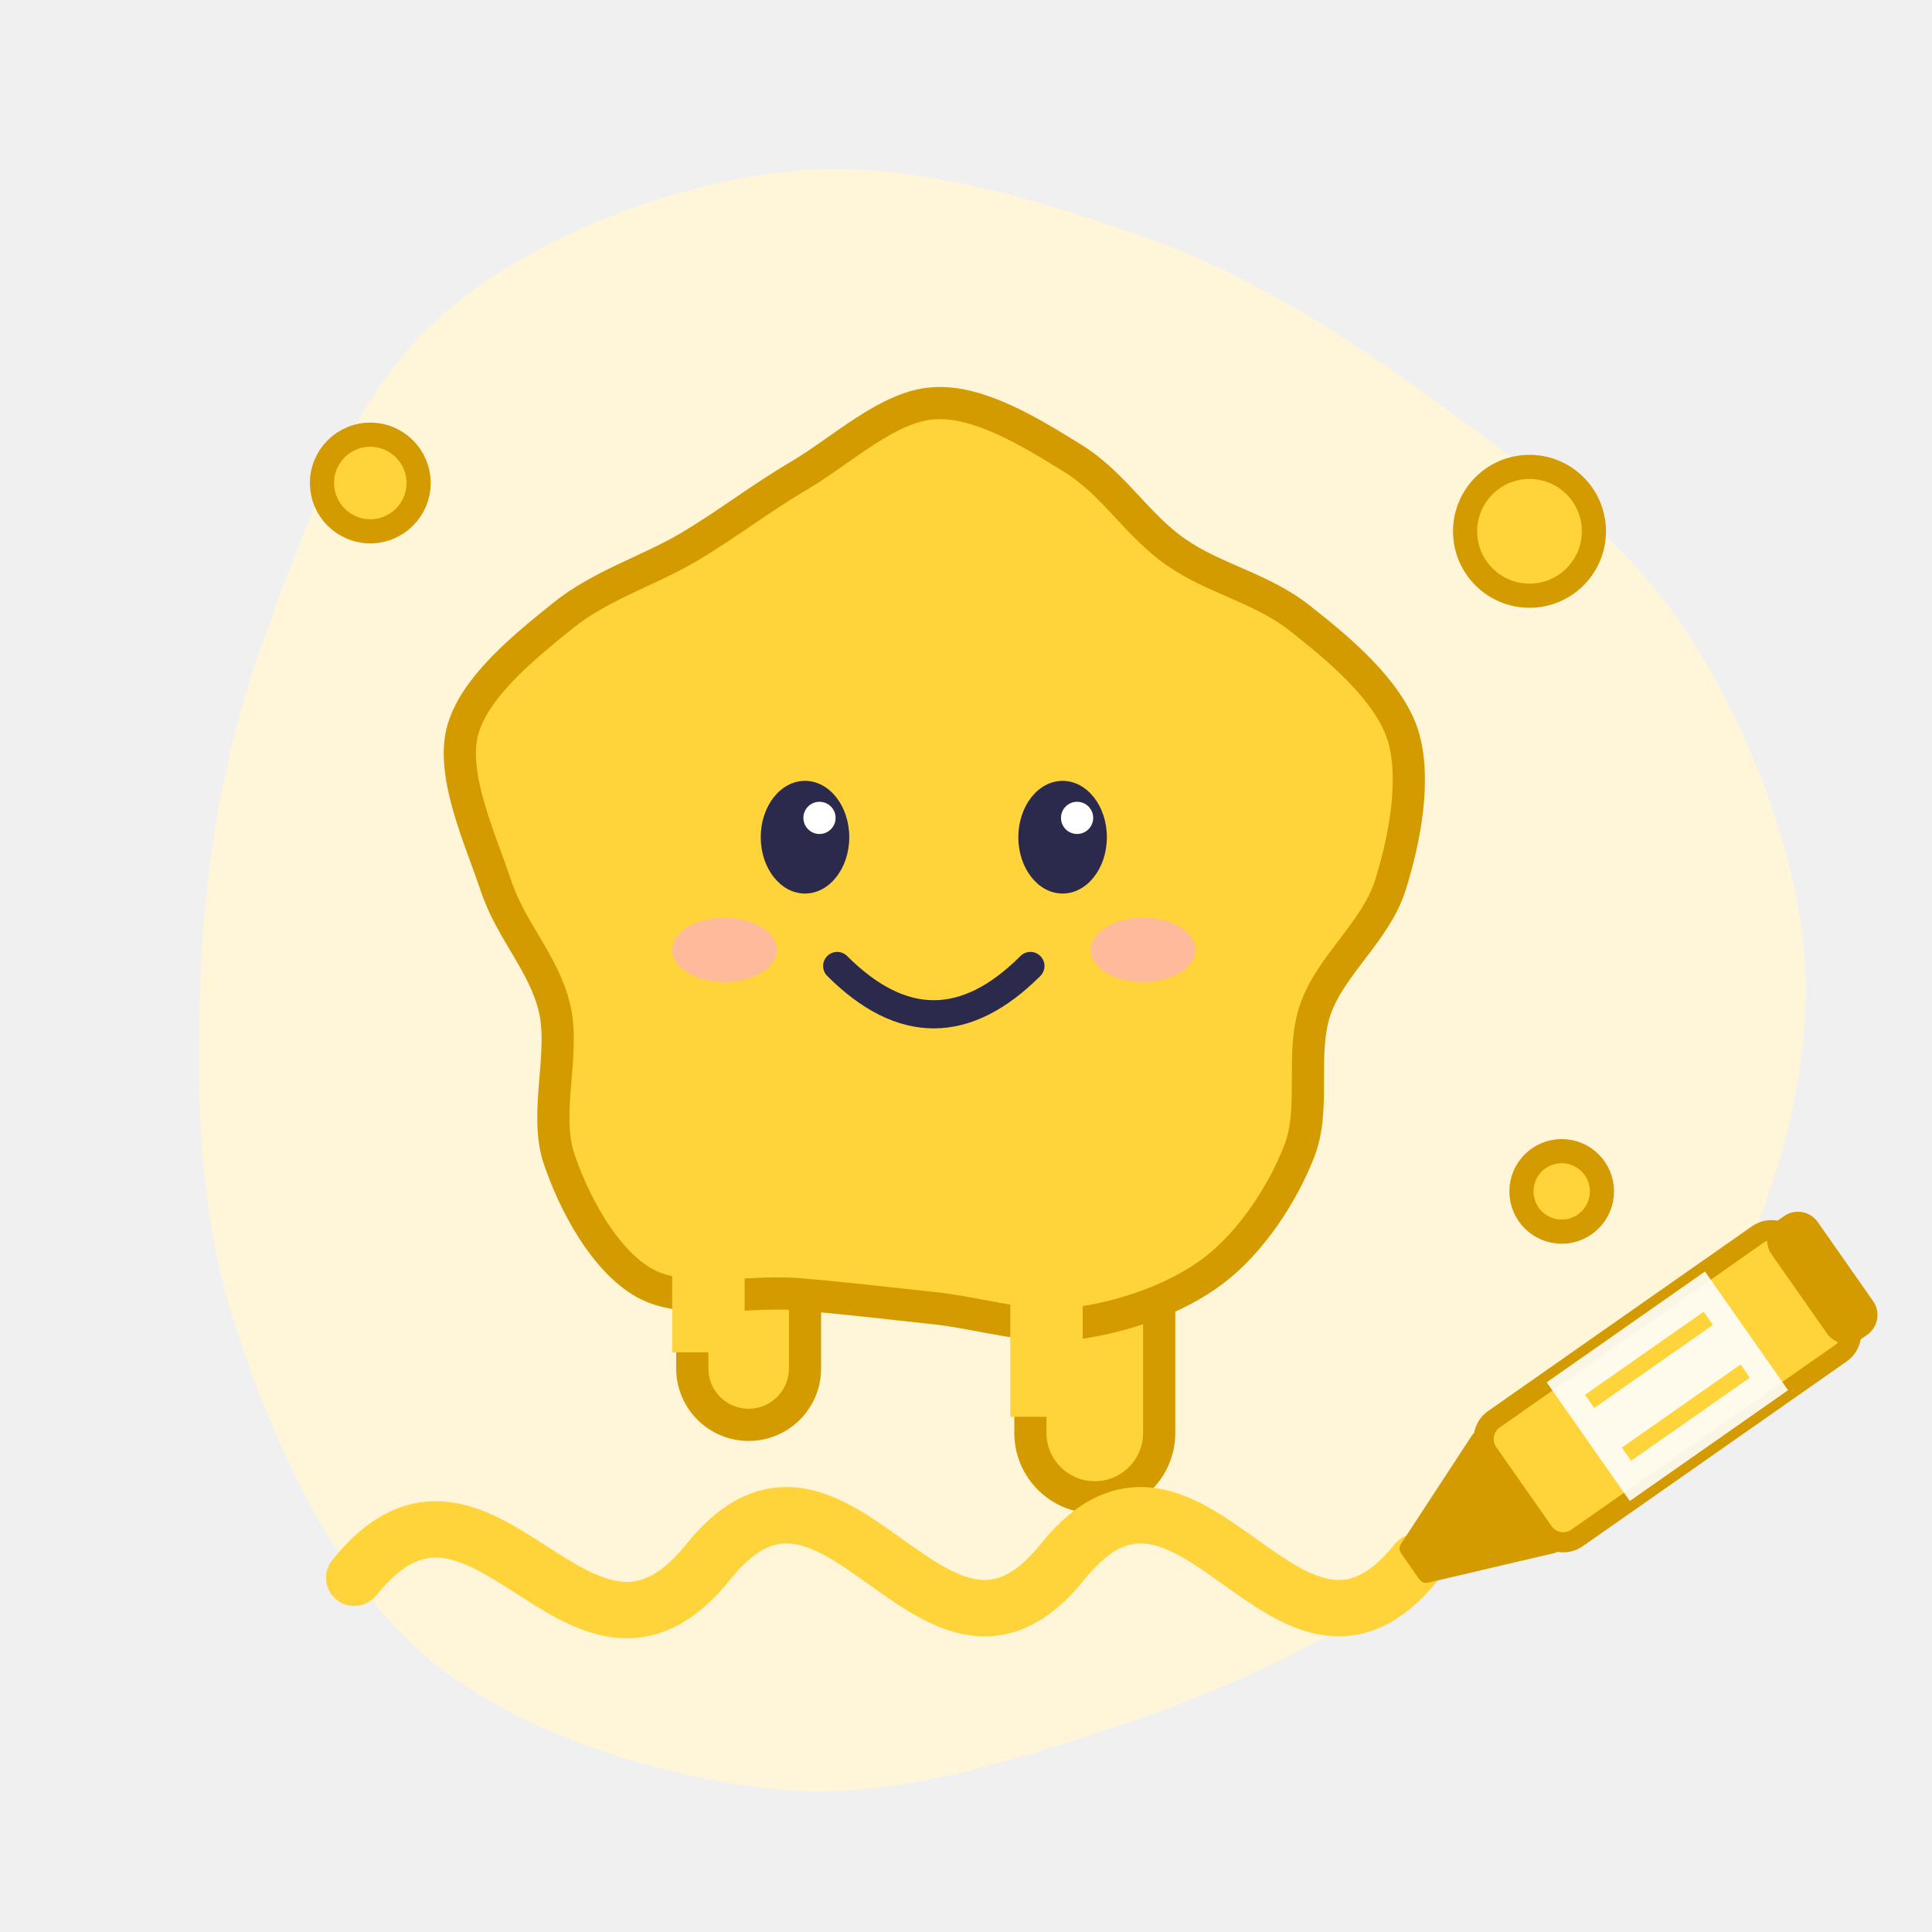
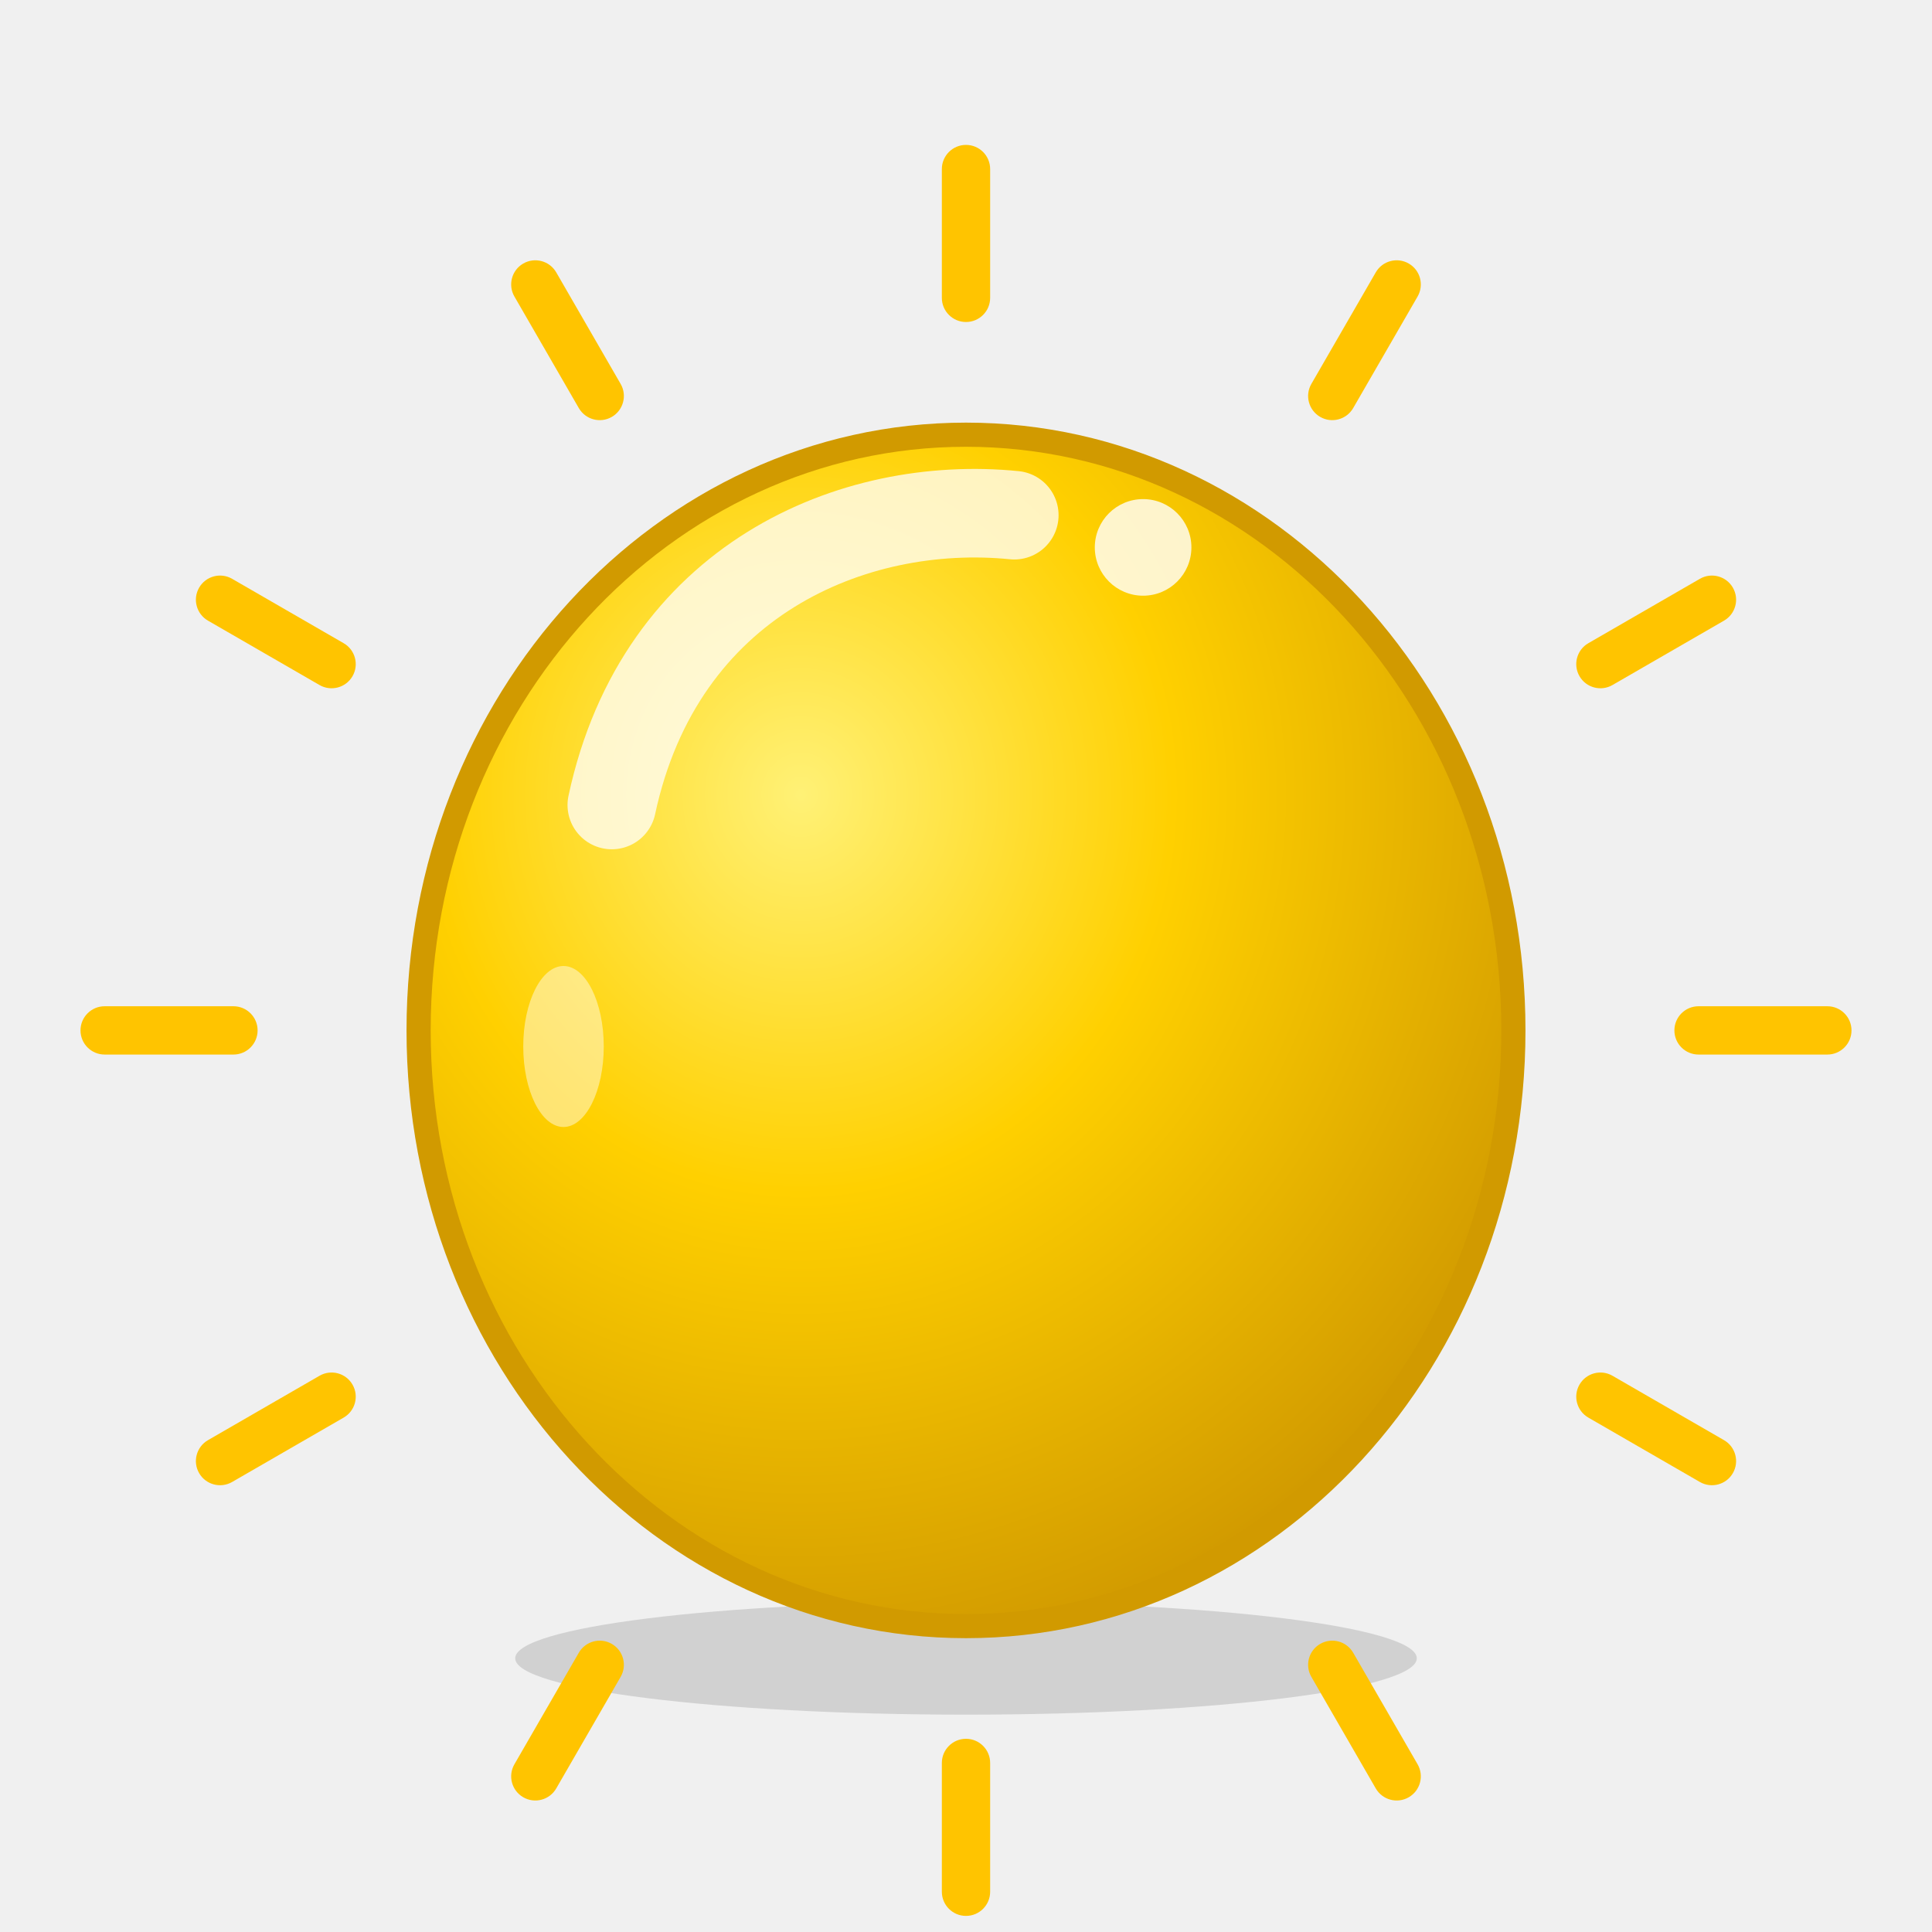
<svg xmlns="http://www.w3.org/2000/svg" viewBox="0 0 240 240">
-   <style>.sc{stroke-dasharray:155;animation:sc 3.2s linear -.38s 3 both}@keyframes sc{0%{stroke-dashoffset:0;opacity:1}10%{stroke-dashoffset:0;opacity:0}11.9%{stroke-dashoffset:155;opacity:0}12%{stroke-dashoffset:155;opacity:1}55%,100%{stroke-dashoffset:0;opacity:1}}.cr{transform:translate(176px,194px) rotate(-35deg);animation:cr 3.2s linear -.38s 3 both}@keyframes cr{0%{transform:translate(176px,194px) rotate(-35deg)}6%{transform:translate(110px,176px) rotate(-35deg)}12.0%{transform:translate(44.0px,196.0px) rotate(-35deg)}15.6%{transform:translate(54.7px,190.0px) rotate(-35deg)}19.2%{transform:translate(66.2px,195.1px) rotate(-35deg)}22.8%{transform:translate(77.7px,200.0px) rotate(-35deg)}26.3%{transform:translate(88.2px,193.7px) rotate(-35deg)}29.9%{transform:translate(99.2px,188.3px) rotate(-35deg)}33.5%{transform:translate(110.2px,194.1px) rotate(-35deg)}37.1%{transform:translate(121.5px,199.7px) rotate(-35deg)}40.7%{transform:translate(132.2px,193.7px) rotate(-35deg)}44.2%{transform:translate(142.9px,188.3px) rotate(-35deg)}47.8%{transform:translate(154.2px,194.1px) rotate(-35deg)}51.4%{transform:translate(165.5px,199.7px) rotate(-35deg)}55.0%{transform:translate(176.0px,194.0px) rotate(-35deg)}100%{transform:translate(176px,194px) rotate(-35deg)}}.sp{transform-origin:116px 110px;animation:sp 3.2s ease-in-out -.38s 3 both}@keyframes sp{0%,56%,100%{transform:scale(1)}62%{transform:scale(.9)}72%{transform:scale(1.08)}82%{transform:scale(1)}}.dr{transform-box:fill-box;transform-origin:center;animation:dr 3.2s ease-in-out -.38s 3 both}.dr2{animation-delay:-.26s}.dr3{animation-delay:-.14s}@keyframes dr{0%,58%,100%{transform:scale(1)}62%{transform:scale(0)}76%{transform:scale(1.3)}86%{transform:scale(1)}}.ey{transform-origin:116px 104px;animation:ey 3.2s -.38s 3 both}@keyframes ey{0%,88%,94%,100%{transform:scaleY(1)}91%{transform:scaleY(.1)}}@media (prefers-reduced-motion:reduce){*{animation:none!important}}</style>
-   <path d="M224.3,122C224.6,136.5 219,153.8 211.4,166C203.7,178.2 190,187.1 178.2,195C166.5,203 154.4,209.1 140.9,213.7C127.4,218.2 111.7,223.6 97.1,222.3C82.5,221 64.3,215.4 53.1,205.9C41.8,196.5 34.2,179.6 29.5,165.6C24.8,151.6 24.3,136.3 24.9,122C25.4,107.7 27.7,93.6 32.6,79.9C37.5,66.2 43.6,49.4 54.3,39.7C65.1,29.9 82.6,23.1 97,21.4C111.5,19.6 127.7,24.4 141.2,29.1C154.7,33.8 166.4,41.2 177.8,49.5C189.2,57.8 202,66.7 209.7,78.8C217.5,90.9 224,107.5 224.3,122Z" fill="#FFF6D9" />
-   <g class="sp">
-     <path d="M86,150 V170 A7,7 0 0 0 100,170 V150 Z M128,152 V178 A8,8 0 0 0 144,178 V148 Z" fill="#FFD43B" stroke="#D49B00" stroke-width="4" stroke-linejoin="round" />
-     <path d="M172.7,110C170.9,115.7 165.3,119.9 163.4,125.4C161.5,130.9 163.5,137.6 161.4,143C159.3,148.4 155.4,154.3 150.8,157.8C146.1,161.4 139.5,163.6 133.7,164.4C127.9,165.2 121.7,163.1 116,162.5C110.3,161.9 105.5,161.3 99.5,160.8C93.5,160.2 85.1,162.2 80.1,159.4C75.1,156.6 71.3,149.5 69.4,143.8C67.6,138.2 70.2,130.9 68.9,125.3C67.6,119.7 63.5,115.7 61.6,110C59.7,104.3 56.1,96.6 57.4,91C58.8,85.4 65.2,80.3 69.9,76.5C74.6,72.7 80.6,70.9 85.5,68C90.4,65.1 94.3,62 99.4,59C104.5,56 110.4,50.4 116,50.1C121.6,49.7 128.2,53.8 133.2,56.9C138.3,60 141.3,65.3 146.1,68.6C150.8,71.9 156.9,73.1 161.6,76.9C166.3,80.6 172.3,85.6 174.2,91.1C176,96.6 174.5,104.3 172.7,110Z" fill="#FFD43B" stroke="#D49B00" stroke-width="4" stroke-linejoin="round" />
-     <path d="M88,151 V168 M130,150 V176" stroke="#FFD43B" stroke-width="9" />
-     <g class="ey">
-       <ellipse cx="100" cy="104" rx="5.5" ry="7" fill="#2B2A4C" />
-       <ellipse cx="132" cy="104" rx="5.5" ry="7" fill="#2B2A4C" />
-       <circle cx="101.8" cy="101.6" r="2" fill="#fff" />
-       <circle cx="133.8" cy="101.6" r="2" fill="#fff" />
-     </g>
-     <path d="M104,120 Q116,132 128,120" fill="none" stroke="#2B2A4C" stroke-width="3.5" stroke-linecap="round" />
-     <ellipse cx="90" cy="118" rx="6.5" ry="4" fill="#FFB3B3" opacity=".8" />
-     <ellipse cx="142" cy="118" rx="6.5" ry="4" fill="#FFB3B3" opacity=".8" />
+   <defs>
+     <radialGradient id="g" cx="35%" cy="30%" r="75%">
+       <stop offset="0" stop-color="#fff176" />
+       <stop offset=".45" stop-color="#ffd000" />
+       <stop offset="1" stop-color="#d19a00" />
+     </radialGradient>
+   </defs>
+   <style>@keyframes bo{0%{transform:translateY(-90px) scale(.9,1.1);opacity:0}12%{opacity:1}28%{transform:translateY(0) scale(1.12,.86)}38%{transform:translateY(-26px) scale(.96,1.05)}48%{transform:translateY(0) scale(1.06,.94)}56%,100%{transform:translateY(0) scale(1)}}.b{transform-origin:120px 202px;animation:bo 1.8s ease-in-out 2 both}.sh{transform-origin:120px 206px;animation:shb 1.8s ease-in-out 2 both}@keyframes shb{0%{transform:scale(.4);opacity:0}28%{transform:scale(1.1)}38%{transform:scale(.8)}48%,100%{transform:scale(1);opacity:.13}}.ry{transform-origin:120px 128px;animation:ry 1.8s linear 2 both}@keyframes ry{0%,25%{transform:rotate(0) scale(.6);opacity:0}40%{opacity:1;transform:rotate(30deg) scale(1)}100%{transform:rotate(90deg) scale(1);opacity:1}}.sp{opacity:0;animation:sp 1.8s ease-in-out 2 both}@keyframes sp{0%,50%,100%{opacity:0;transform:scale(.2) rotate(0)}70%{opacity:1;transform:scale(1) rotate(45deg)}}@media (prefers-reduced-motion:reduce){*{animation:none!important}}</style>
+   <ellipse class="sh" cx="120" cy="206" rx="56" ry="7" fill="#000" opacity=".13" />
+   <g class="ry">
+     <rect x="117" y="18" width="6" height="22" rx="3" fill="#ffc400" transform="rotate(0 120 128)" />
+     <rect x="117" y="18" width="6" height="22" rx="3" fill="#ffc400" transform="rotate(30 120 128)" />
+     <rect x="117" y="18" width="6" height="22" rx="3" fill="#ffc400" transform="rotate(60 120 128)" />
+     <rect x="117" y="18" width="6" height="22" rx="3" fill="#ffc400" transform="rotate(90 120 128)" />
+     <rect x="117" y="18" width="6" height="22" rx="3" fill="#ffc400" transform="rotate(120 120 128)" />
+     <rect x="117" y="18" width="6" height="22" rx="3" fill="#ffc400" transform="rotate(150 120 128)" />
+     <rect x="117" y="18" width="6" height="22" rx="3" fill="#ffc400" transform="rotate(180 120 128)" />
+     <rect x="117" y="18" width="6" height="22" rx="3" fill="#ffc400" transform="rotate(210 120 128)" />
+     <rect x="117" y="18" width="6" height="22" rx="3" fill="#ffc400" transform="rotate(240 120 128)" />
+     <rect x="117" y="18" width="6" height="22" rx="3" fill="#ffc400" transform="rotate(270 120 128)" />
+     <rect x="117" y="18" width="6" height="22" rx="3" fill="#ffc400" transform="rotate(300 120 128)" />
+     <rect x="117" y="18" width="6" height="22" rx="3" fill="#ffc400" transform="rotate(330 120 128)" />
  </g>
-   <g fill="#FFD43B" stroke="#D49B00" stroke-width="3">
-     <circle class="dr" cx="190" cy="66" r="8" />
-     <circle class="dr dr2" cx="46" cy="60" r="6" />
-     <circle class="dr dr3" cx="194" cy="148" r="5" />
+   <g class="b">
+     <ellipse cx="120" cy="128" rx="68" ry="74" fill="url(#g)" stroke="#d19a00" stroke-width="3" />
+     <path d="M76 100C82 72 106 62 126 64" fill="none" stroke="#ffffff" stroke-opacity=".75" stroke-width="11" stroke-linecap="round" />
+     <circle cx="142" cy="68" r="6" fill="#ffffff" fill-opacity=".8" />
+     <ellipse cx="70" cy="130" rx="5" ry="10" fill="#ffffff" fill-opacity=".45" />
  </g>
-   <path class="sc" d="M44,196 C60,176 72,214 88,194 C104,174 116,214 132,194 C148,174 160,214 176,194" fill="none" stroke="#FFD43B" stroke-width="7" stroke-linecap="round" />
-   <g class="cr">
-     <path d="M0,-2 L15,-8 L15,8 L0,2 Z" fill="#D49B00" stroke="#D49B00" stroke-width="2" stroke-linejoin="round" />
-     <rect x="15" y="-9" width="46" height="18" rx="3" fill="#FFD43B" stroke="#D49B00" stroke-width="2.5" />
-     <rect x="26" y="-9" width="24" height="18" fill="#fff" opacity=".9" />
-     <path d="M29,-4 H47 M29,4 H47" stroke="#FFD43B" stroke-width="2" />
-     <rect x="58" y="-9" width="7" height="18" rx="3" fill="#D49B00" />
-   </g>
+   <path class="sp" style="transform-origin:78px 80px;animation-delay:0s" fill="#fff" d="M78 71l2.5 6.5 6.5 2.5-6.5 2.5-2.5 6.5-2.5-6.5-6.5-2.5 6.5-2.5z" />
</svg>
